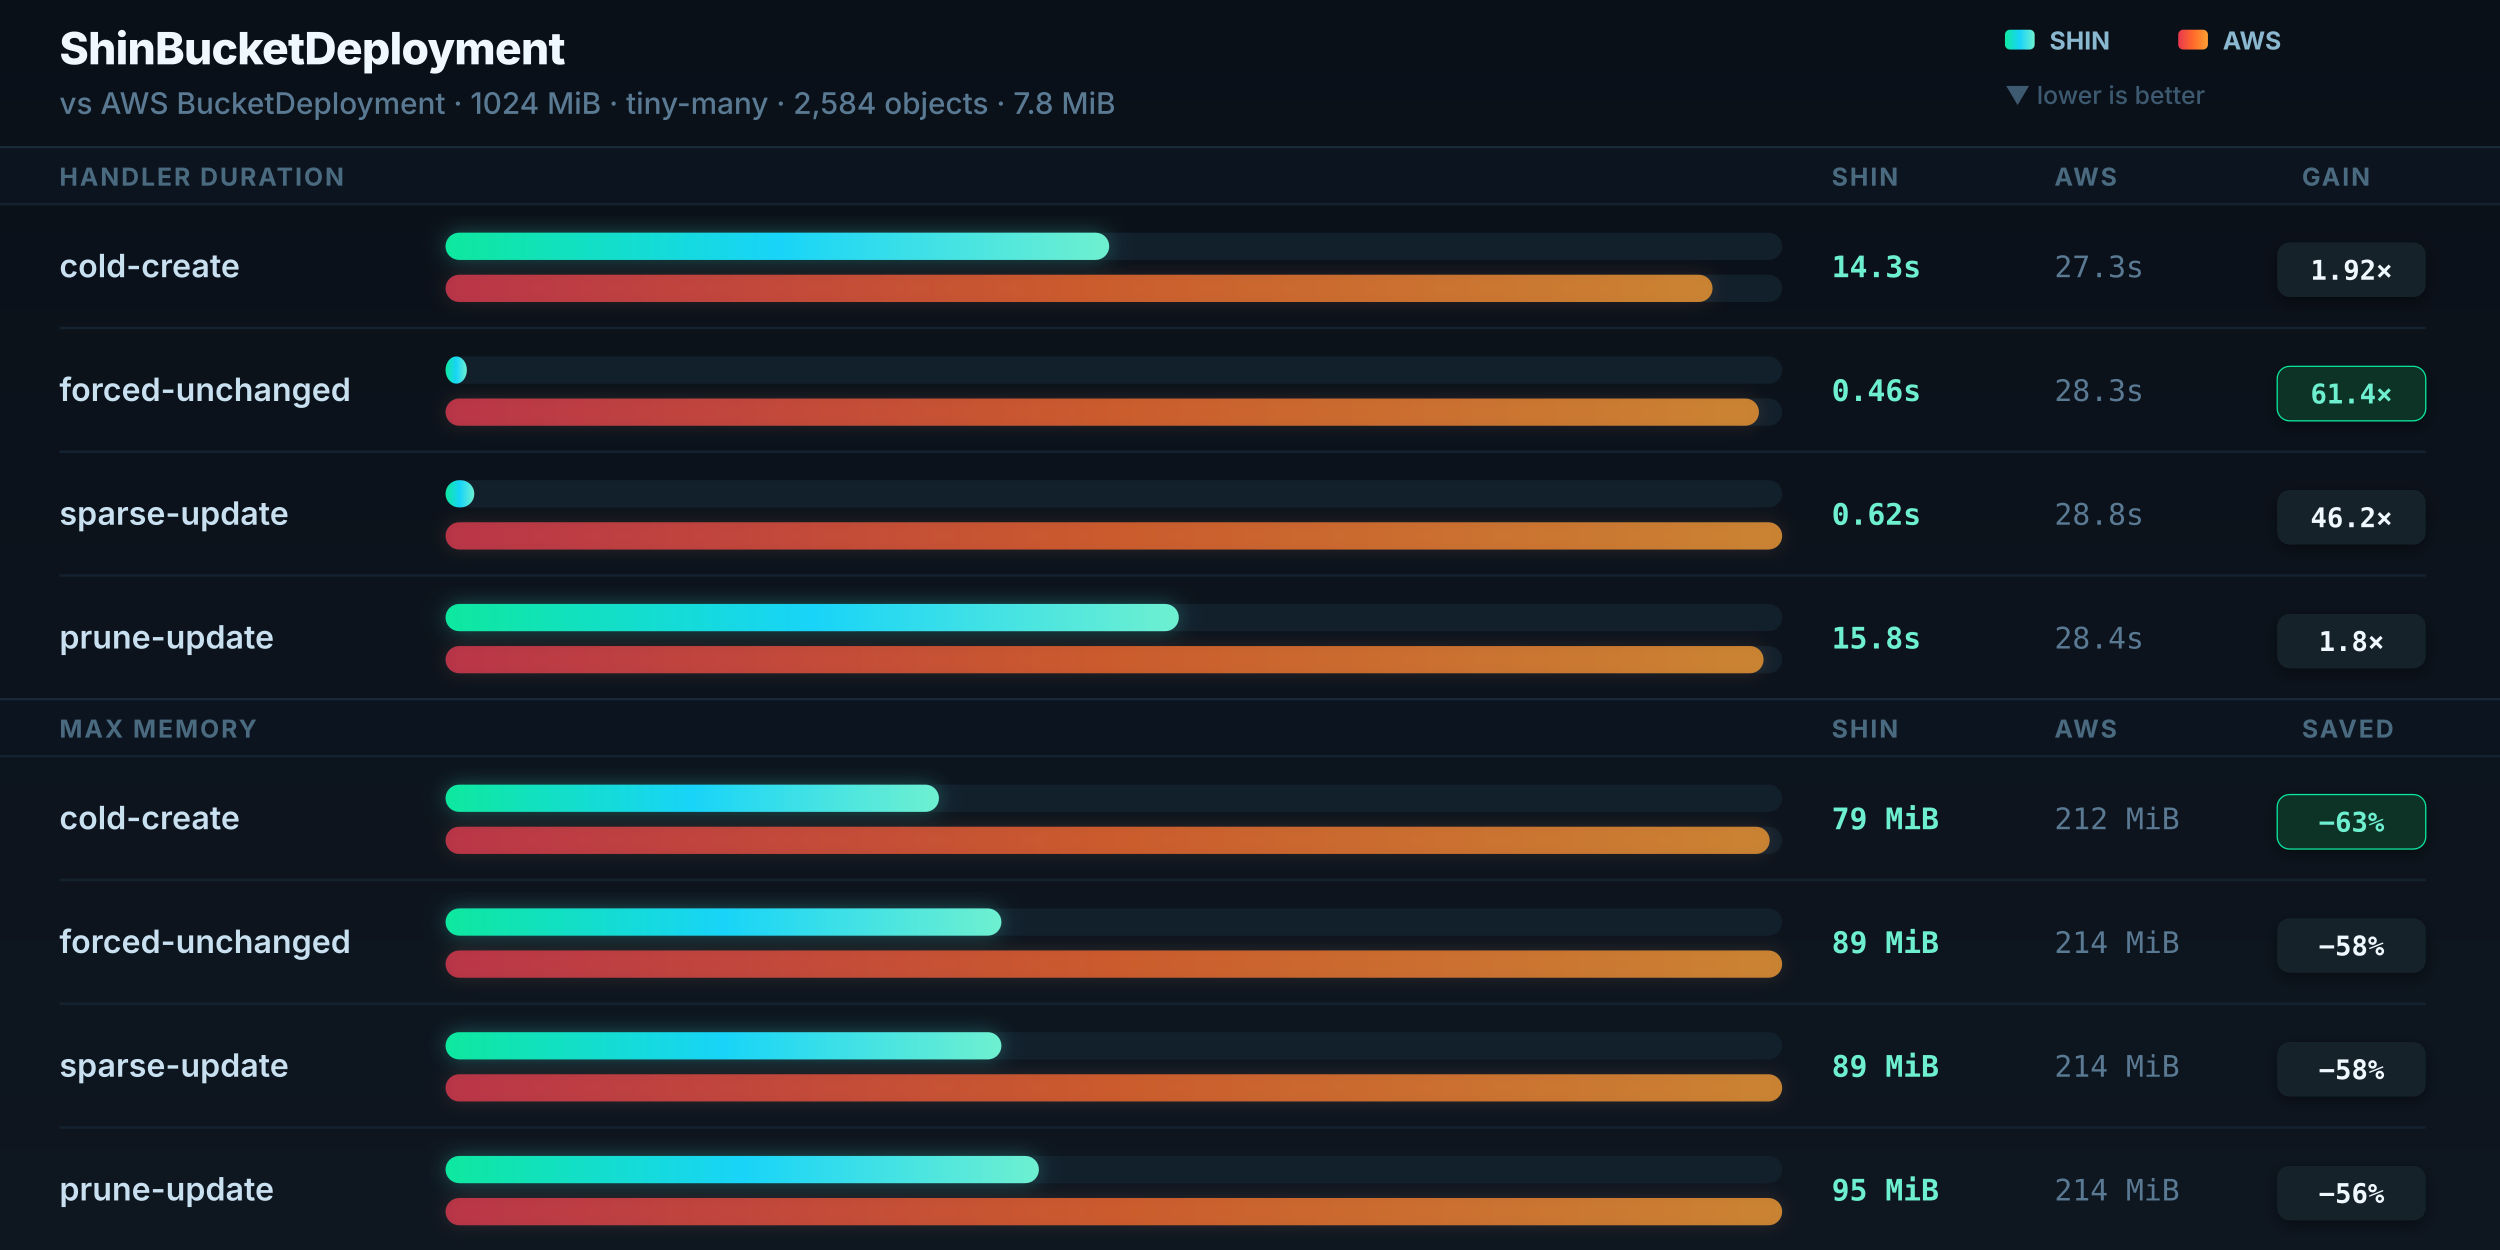
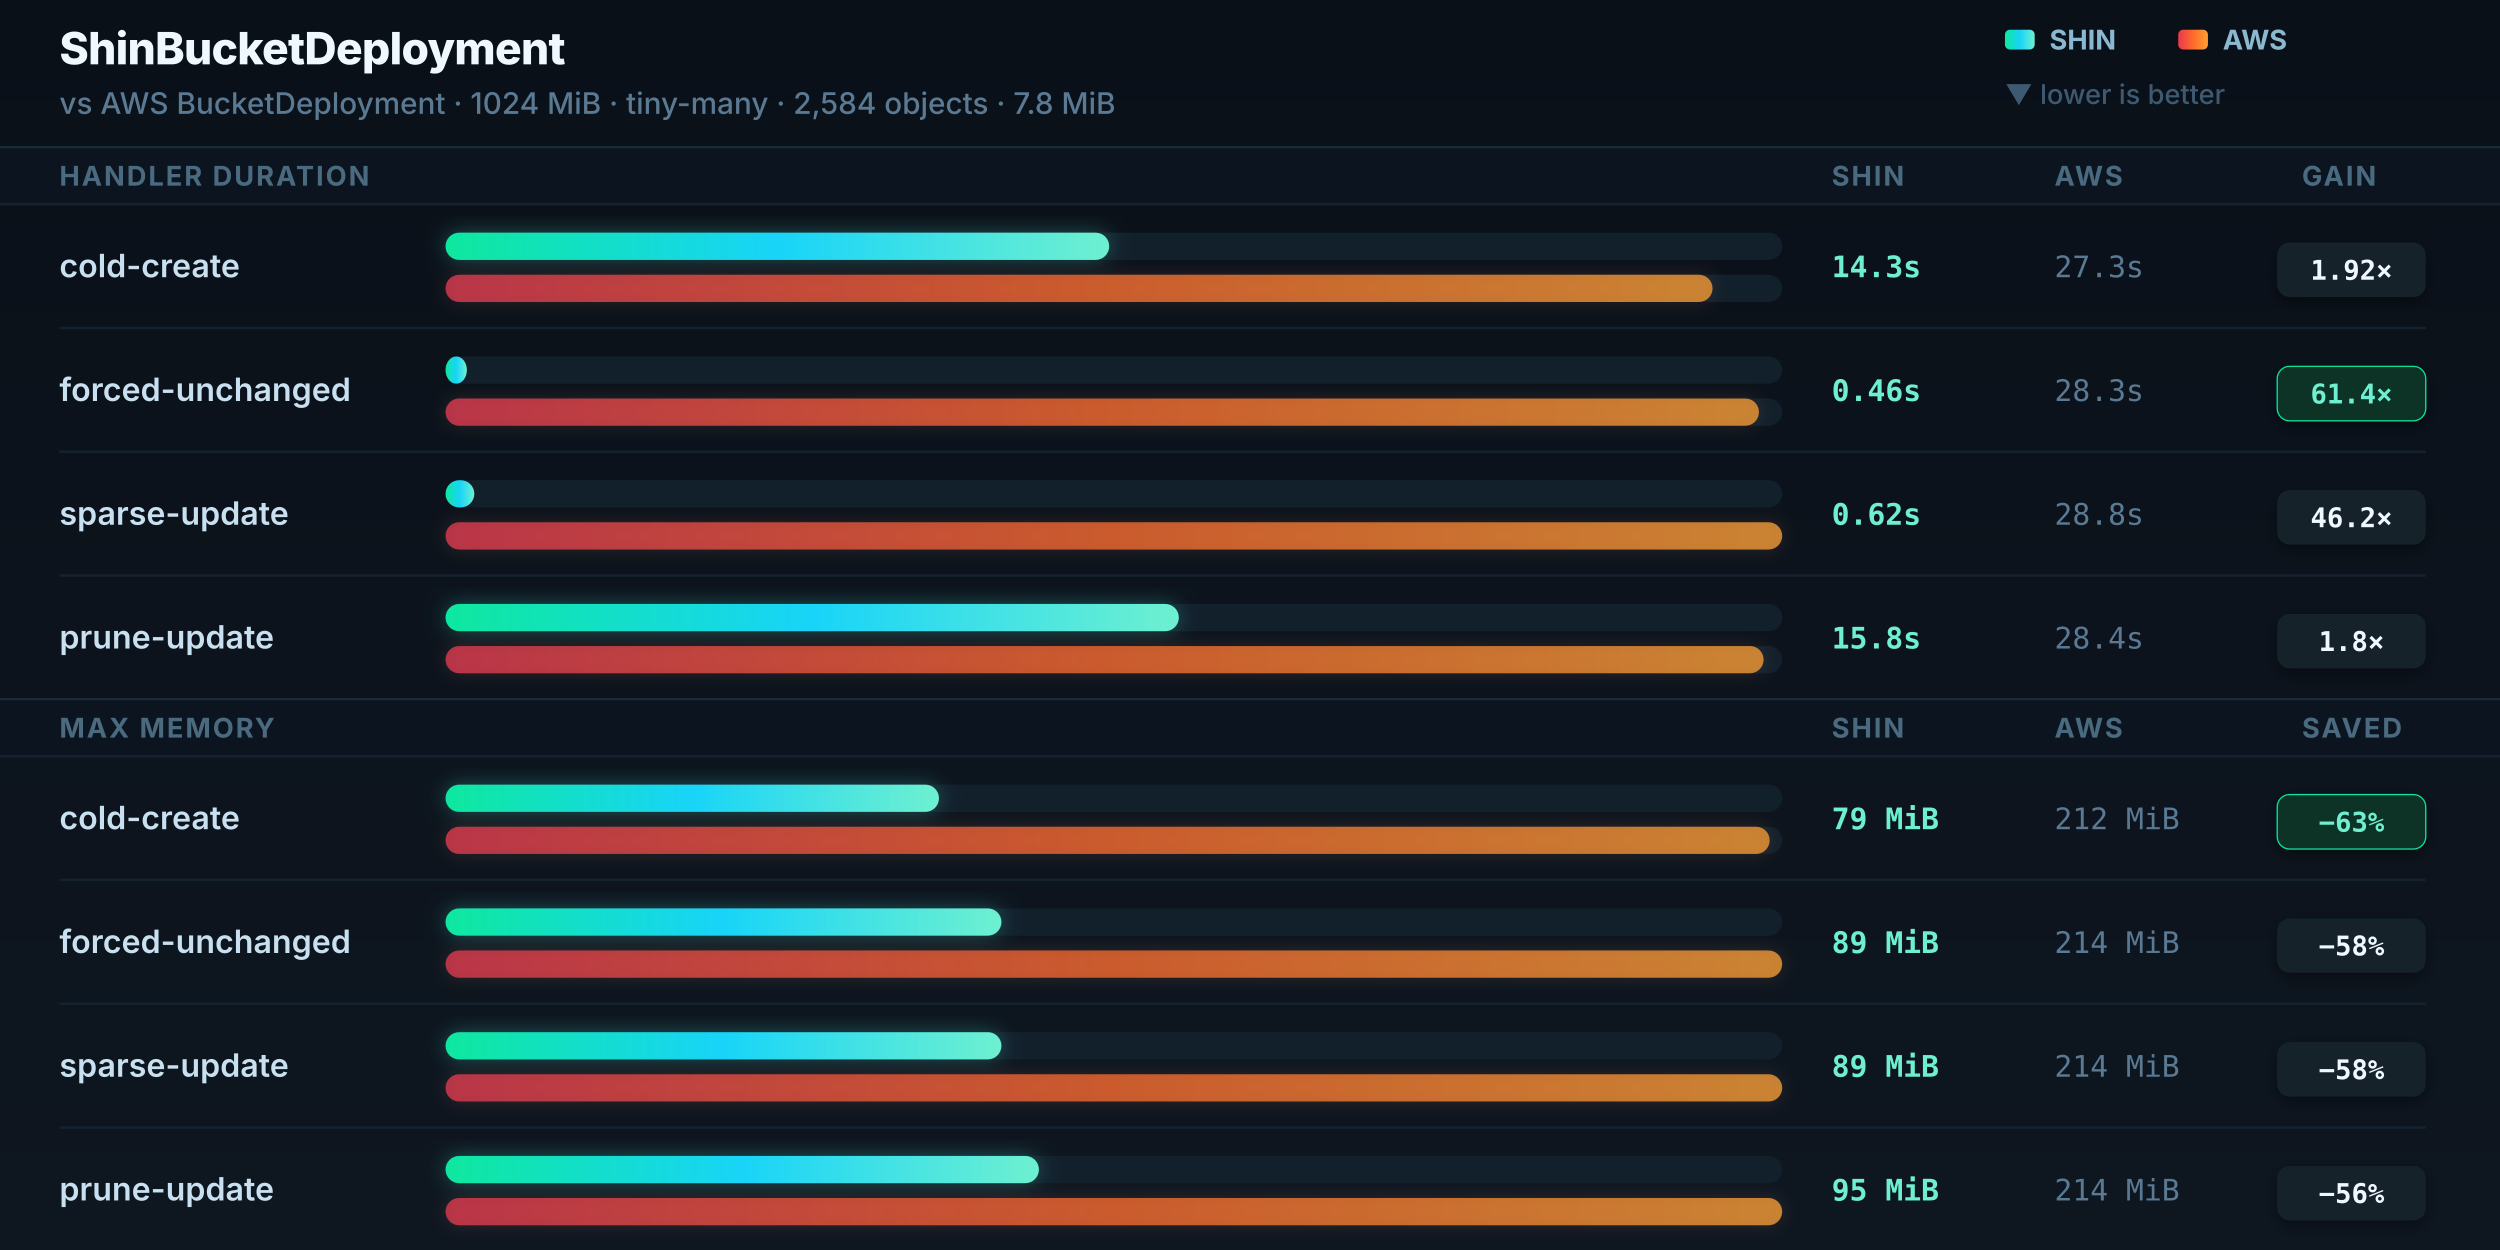
<svg xmlns="http://www.w3.org/2000/svg" width="1010" height="505" viewBox="0 0 1010 505" role="img" aria-labelledby="title desc">
  <defs>
    <linearGradient id="shin" x1="0" y1="0" x2="1" y2="0">
      <stop offset="0" stop-color="#0ee89e" />
      <stop offset="0.5" stop-color="#18d4f8" />
      <stop offset="1" stop-color="#6ef0d0" />
    </linearGradient>
    <linearGradient id="aws" x1="0" y1="0" x2="1" y2="0">
      <stop offset="0" stop-color="#e8384f" />
      <stop offset="0.5" stop-color="#ff6a2b" />
      <stop offset="1" stop-color="#ffa033" />
    </linearGradient>
    <linearGradient id="bgGrad" x1="0" y1="0" x2="0" y2="1">
      <stop offset="0" stop-color="#0a1018" />
      <stop offset="1" stop-color="#0e1620" />
    </linearGradient>
    <filter id="gS" x="-8%" y="-60%" width="116%" height="220%">
      <feGaussianBlur in="SourceGraphic" stdDeviation="4" />
      <feColorMatrix type="matrix" values="0 0 0 0 0.06 0 0 0 0 0.85 0 0 0 0 0.7 0 0 0 0.6 0" />
    </filter>
    <filter id="gA" x="-8%" y="-60%" width="116%" height="220%">
      <feGaussianBlur in="SourceGraphic" stdDeviation="3.5" />
      <feColorMatrix type="matrix" values="0 0 0 0 0.95 0 0 0 0 0.35 0 0 0 0 0.15 0 0 0 0.4 0" />
    </filter>
    <filter id="badgeShadow" x="-20%" y="-30%" width="140%" height="160%">
      <feDropShadow dx="0" dy="2" stdDeviation="3" flood-color="#000" flood-opacity="0.4" />
    </filter>
  </defs>
  <rect width="1010" height="505" fill="url(#bgGrad)" />
  <text x="24" y="26" font-family="Inter, -apple-system, sans-serif" font-size="18" font-weight="800" fill="#f0f8ff" letter-spacing="-0.3">ShinBucketDeployment</text>
  <text x="24" y="46" font-family="Inter, -apple-system, sans-serif" font-size="12" font-weight="500" fill="#5a7a94">vs AWS BucketDeployment · 1024 MiB · tiny-many · 2,584 objects · 7.8 MiB</text>
  <rect x="810" y="12" width="12" height="8" rx="2" fill="url(#shin)" />
-   <text x="828" y="20" font-family="Inter, -apple-system, sans-serif" font-size="10" font-weight="700" fill="#8ab8d0">SHIN</text>
+   <text x="828" y="20" font-family="Inter, -apple-system, sans-serif" font-size="11" font-weight="700" fill="#8ab8d0">SHIN</text>
  <rect x="880" y="12" width="12" height="8" rx="2" fill="url(#aws)" />
-   <text x="898" y="20" font-family="Inter, -apple-system, sans-serif" font-size="10" font-weight="700" fill="#8ab8d0">AWS</text>
-   <text x="810" y="42" font-family="Inter, -apple-system, sans-serif" font-size="10" font-weight="500" fill="#3d5a70">▼ lower is better</text>
+   <text x="898" y="20" font-family="Inter, -apple-system, sans-serif" font-size="11" font-weight="700" fill="#8ab8d0">AWS</text>
+   <text x="810" y="42" font-family="Inter, -apple-system, sans-serif" font-size="11" font-weight="500" fill="#3d5a70">▼ lower is better</text>
  <rect x="0" y="59" width="1010" height="1" fill="#1a2a38" />
  <rect y="60" width="1010" height="22" fill="#0c1420" />
-   <text x="24" y="75" font-family="Inter, -apple-system, sans-serif" font-size="10" font-weight="700" fill="#4a6a80" letter-spacing="0.8">HANDLER DURATION</text>
-   <text x="740" y="75" font-family="Inter, -apple-system, sans-serif" font-size="10" font-weight="700" fill="#4a6a80" letter-spacing="0.8">SHIN</text>
-   <text x="830" y="75" font-family="Inter, -apple-system, sans-serif" font-size="10" font-weight="700" fill="#4a6a80" letter-spacing="0.8">AWS</text>
-   <text x="930" y="75" font-family="Inter, -apple-system, sans-serif" font-size="10" font-weight="700" fill="#4a6a80" letter-spacing="0.8">GAIN</text>
+   <text x="24" y="75" font-family="Inter, -apple-system, sans-serif" font-size="11" font-weight="700" fill="#4a6a80" letter-spacing="0.8">HANDLER DURATION</text>
+   <text x="740" y="75" font-family="Inter, -apple-system, sans-serif" font-size="11" font-weight="700" fill="#4a6a80" letter-spacing="0.8">SHIN</text>
+   <text x="830" y="75" font-family="Inter, -apple-system, sans-serif" font-size="11" font-weight="700" fill="#4a6a80" letter-spacing="0.8">AWS</text>
+   <text x="930" y="75" font-family="Inter, -apple-system, sans-serif" font-size="11" font-weight="700" fill="#4a6a80" letter-spacing="0.8">GAIN</text>
  <rect x="0" y="82" width="1010" height="1" fill="#142230" />
  <text x="24" y="112" font-family="Inter, -apple-system, sans-serif" font-size="13" font-weight="600" fill="#c8e0f0">cold-create</text>
  <rect x="180" y="94" width="540" height="11" rx="5.5" fill="#12202c" />
  <rect x="180" y="94" width="268.125" height="11" rx="5.5" fill="url(#shin)" filter="url(#gS)" opacity="0.5" />
  <rect x="180" y="94" width="268.125" height="11" rx="5.5" fill="url(#shin)" />
  <rect x="180" y="111" width="540" height="11" rx="5.5" fill="#12202c" />
  <rect x="180" y="111" width="511.875" height="11" rx="5.5" fill="url(#aws)" filter="url(#gA)" opacity="0.35" />
  <rect x="180" y="111" width="511.875" height="11" rx="5.5" fill="url(#aws)" opacity="0.75" />
  <text x="740" y="112" font-family="JetBrains Mono, monospace" font-size="12" font-weight="700" fill="#6ef0d0">14.3s</text>
  <text x="830" y="112" font-family="JetBrains Mono, monospace" font-size="12" font-weight="400" fill="#5a7a94">27.3s</text>
  <rect x="920" y="98" width="60" height="22" rx="5" fill="#12202c" filter="url(#badgeShadow)" />
  <text x="950" y="113" text-anchor="middle" font-family="JetBrains Mono, monospace" font-size="11" font-weight="800" fill="#f0f8ff">1.92×</text>
  <rect x="24" y="132" width="956" height="1" fill="#142230" />
  <text x="24" y="162" font-family="Inter, -apple-system, sans-serif" font-size="13" font-weight="600" fill="#c8e0f0">forced-unchanged</text>
  <rect x="180" y="144" width="540" height="11" rx="5.5" fill="#12202c" />
  <rect x="180" y="144" width="8.625" height="11" rx="5.5" fill="url(#shin)" />
  <rect x="180" y="161" width="540" height="11" rx="5.5" fill="#12202c" />
  <rect x="180" y="161" width="530.625" height="11" rx="5.5" fill="url(#aws)" filter="url(#gA)" opacity="0.35" />
  <rect x="180" y="161" width="530.625" height="11" rx="5.5" fill="url(#aws)" opacity="0.75" />
  <text x="740" y="162" font-family="JetBrains Mono, monospace" font-size="12" font-weight="700" fill="#6ef0d0">0.46s</text>
  <text x="830" y="162" font-family="JetBrains Mono, monospace" font-size="12" font-weight="400" fill="#5a7a94">28.3s</text>
  <rect x="920" y="148" width="60" height="22" rx="5" fill="#0a3028" stroke="#0ee89e" stroke-width="0.5" filter="url(#badgeShadow)" />
  <text x="950" y="163" text-anchor="middle" font-family="JetBrains Mono, monospace" font-size="11" font-weight="800" fill="#6ef0d0">61.4×</text>
  <rect x="24" y="182" width="956" height="1" fill="#142230" />
  <text x="24" y="212" font-family="Inter, -apple-system, sans-serif" font-size="13" font-weight="600" fill="#c8e0f0">sparse-update</text>
  <rect x="180" y="194" width="540" height="11" rx="5.5" fill="#12202c" />
  <rect x="180" y="194" width="11.625" height="11" rx="5.5" fill="url(#shin)" />
  <rect x="180" y="211" width="540" height="11" rx="5.5" fill="#12202c" />
  <rect x="180" y="211" width="540" height="11" rx="5.5" fill="url(#aws)" filter="url(#gA)" opacity="0.35" />
  <rect x="180" y="211" width="540" height="11" rx="5.5" fill="url(#aws)" opacity="0.75" />
  <text x="740" y="212" font-family="JetBrains Mono, monospace" font-size="12" font-weight="700" fill="#6ef0d0">0.62s</text>
  <text x="830" y="212" font-family="JetBrains Mono, monospace" font-size="12" font-weight="400" fill="#5a7a94">28.8s</text>
  <rect x="920" y="198" width="60" height="22" rx="5" fill="#12202c" filter="url(#badgeShadow)" />
  <text x="950" y="213" text-anchor="middle" font-family="JetBrains Mono, monospace" font-size="11" font-weight="800" fill="#f0f8ff">46.2×</text>
  <rect x="24" y="232" width="956" height="1" fill="#142230" />
  <text x="24" y="262" font-family="Inter, -apple-system, sans-serif" font-size="13" font-weight="600" fill="#c8e0f0">prune-update</text>
  <rect x="180" y="244" width="540" height="11" rx="5.5" fill="#12202c" />
  <rect x="180" y="244" width="296.25" height="11" rx="5.5" fill="url(#shin)" filter="url(#gS)" opacity="0.5" />
  <rect x="180" y="244" width="296.25" height="11" rx="5.5" fill="url(#shin)" />
  <rect x="180" y="261" width="540" height="11" rx="5.5" fill="#12202c" />
  <rect x="180" y="261" width="532.5" height="11" rx="5.5" fill="url(#aws)" filter="url(#gA)" opacity="0.35" />
  <rect x="180" y="261" width="532.5" height="11" rx="5.5" fill="url(#aws)" opacity="0.75" />
  <text x="740" y="262" font-family="JetBrains Mono, monospace" font-size="12" font-weight="700" fill="#6ef0d0">15.8s</text>
  <text x="830" y="262" font-family="JetBrains Mono, monospace" font-size="12" font-weight="400" fill="#5a7a94">28.4s</text>
  <rect x="920" y="248" width="60" height="22" rx="5" fill="#12202c" filter="url(#badgeShadow)" />
  <text x="950" y="263" text-anchor="middle" font-family="JetBrains Mono, monospace" font-size="11" font-weight="800" fill="#f0f8ff">1.8×</text>
  <rect x="0" y="282" width="1010" height="1" fill="#1a2a38" />
  <rect y="283" width="1010" height="22" fill="#0c1420" />
-   <text x="24" y="298" font-family="Inter, -apple-system, sans-serif" font-size="10" font-weight="700" fill="#4a6a80" letter-spacing="0.8">MAX MEMORY</text>
-   <text x="740" y="298" font-family="Inter, -apple-system, sans-serif" font-size="10" font-weight="700" fill="#4a6a80" letter-spacing="0.8">SHIN</text>
-   <text x="830" y="298" font-family="Inter, -apple-system, sans-serif" font-size="10" font-weight="700" fill="#4a6a80" letter-spacing="0.8">AWS</text>
-   <text x="930" y="298" font-family="Inter, -apple-system, sans-serif" font-size="10" font-weight="700" fill="#4a6a80" letter-spacing="0.8">SAVED</text>
+   <text x="24" y="298" font-family="Inter, -apple-system, sans-serif" font-size="11" font-weight="700" fill="#4a6a80" letter-spacing="0.8">MAX MEMORY</text>
+   <text x="740" y="298" font-family="Inter, -apple-system, sans-serif" font-size="11" font-weight="700" fill="#4a6a80" letter-spacing="0.8">SHIN</text>
+   <text x="830" y="298" font-family="Inter, -apple-system, sans-serif" font-size="11" font-weight="700" fill="#4a6a80" letter-spacing="0.8">AWS</text>
+   <text x="930" y="298" font-family="Inter, -apple-system, sans-serif" font-size="11" font-weight="700" fill="#4a6a80" letter-spacing="0.8">SAVED</text>
  <rect x="0" y="305" width="1010" height="1" fill="#142230" />
  <text x="24" y="335" font-family="Inter, -apple-system, sans-serif" font-size="13" font-weight="600" fill="#c8e0f0">cold-create</text>
  <rect x="180" y="317" width="540" height="11" rx="5.5" fill="#12202c" />
  <rect x="180" y="317" width="199.346" height="11" rx="5.5" fill="url(#shin)" filter="url(#gS)" opacity="0.5" />
  <rect x="180" y="317" width="199.346" height="11" rx="5.5" fill="url(#shin)" />
  <rect x="180" y="334" width="540" height="11" rx="5.5" fill="#12202c" />
  <rect x="180" y="334" width="534.953" height="11" rx="5.5" fill="url(#aws)" filter="url(#gA)" opacity="0.35" />
  <rect x="180" y="334" width="534.953" height="11" rx="5.5" fill="url(#aws)" opacity="0.75" />
  <text x="740" y="335" font-family="JetBrains Mono, monospace" font-size="12" font-weight="700" fill="#6ef0d0">79 MiB</text>
  <text x="830" y="335" font-family="JetBrains Mono, monospace" font-size="12" font-weight="400" fill="#5a7a94">212 MiB</text>
  <rect x="920" y="321" width="60" height="22" rx="5" fill="#0a3028" stroke="#0ee89e" stroke-width="0.5" filter="url(#badgeShadow)" />
  <text x="950" y="336" text-anchor="middle" font-family="JetBrains Mono, monospace" font-size="11" font-weight="800" fill="#6ef0d0">−63%</text>
  <rect x="24" y="355" width="956" height="1" fill="#142230" />
  <text x="24" y="385" font-family="Inter, -apple-system, sans-serif" font-size="13" font-weight="600" fill="#c8e0f0">forced-unchanged</text>
  <rect x="180" y="367" width="540" height="11" rx="5.5" fill="#12202c" />
  <rect x="180" y="367" width="224.579" height="11" rx="5.5" fill="url(#shin)" filter="url(#gS)" opacity="0.5" />
  <rect x="180" y="367" width="224.579" height="11" rx="5.5" fill="url(#shin)" />
  <rect x="180" y="384" width="540" height="11" rx="5.5" fill="#12202c" />
  <rect x="180" y="384" width="540" height="11" rx="5.5" fill="url(#aws)" filter="url(#gA)" opacity="0.35" />
  <rect x="180" y="384" width="540" height="11" rx="5.5" fill="url(#aws)" opacity="0.75" />
  <text x="740" y="385" font-family="JetBrains Mono, monospace" font-size="12" font-weight="700" fill="#6ef0d0">89 MiB</text>
  <text x="830" y="385" font-family="JetBrains Mono, monospace" font-size="12" font-weight="400" fill="#5a7a94">214 MiB</text>
  <rect x="920" y="371" width="60" height="22" rx="5" fill="#12202c" filter="url(#badgeShadow)" />
  <text x="950" y="386" text-anchor="middle" font-family="JetBrains Mono, monospace" font-size="11" font-weight="800" fill="#f0f8ff">−58%</text>
  <rect x="24" y="405" width="956" height="1" fill="#142230" />
  <text x="24" y="435" font-family="Inter, -apple-system, sans-serif" font-size="13" font-weight="600" fill="#c8e0f0">sparse-update</text>
  <rect x="180" y="417" width="540" height="11" rx="5.5" fill="#12202c" />
  <rect x="180" y="417" width="224.579" height="11" rx="5.5" fill="url(#shin)" filter="url(#gS)" opacity="0.5" />
  <rect x="180" y="417" width="224.579" height="11" rx="5.5" fill="url(#shin)" />
  <rect x="180" y="434" width="540" height="11" rx="5.5" fill="#12202c" />
  <rect x="180" y="434" width="540" height="11" rx="5.5" fill="url(#aws)" filter="url(#gA)" opacity="0.35" />
  <rect x="180" y="434" width="540" height="11" rx="5.5" fill="url(#aws)" opacity="0.75" />
  <text x="740" y="435" font-family="JetBrains Mono, monospace" font-size="12" font-weight="700" fill="#6ef0d0">89 MiB</text>
  <text x="830" y="435" font-family="JetBrains Mono, monospace" font-size="12" font-weight="400" fill="#5a7a94">214 MiB</text>
  <rect x="920" y="421" width="60" height="22" rx="5" fill="#12202c" filter="url(#badgeShadow)" />
  <text x="950" y="436" text-anchor="middle" font-family="JetBrains Mono, monospace" font-size="11" font-weight="800" fill="#f0f8ff">−58%</text>
  <rect x="24" y="455" width="956" height="1" fill="#142230" />
  <text x="24" y="485" font-family="Inter, -apple-system, sans-serif" font-size="13" font-weight="600" fill="#c8e0f0">prune-update</text>
  <rect x="180" y="467" width="540" height="11" rx="5.5" fill="#12202c" />
  <rect x="180" y="467" width="239.72" height="11" rx="5.5" fill="url(#shin)" filter="url(#gS)" opacity="0.5" />
  <rect x="180" y="467" width="239.72" height="11" rx="5.5" fill="url(#shin)" />
  <rect x="180" y="484" width="540" height="11" rx="5.5" fill="#12202c" />
  <rect x="180" y="484" width="540" height="11" rx="5.5" fill="url(#aws)" filter="url(#gA)" opacity="0.35" />
  <rect x="180" y="484" width="540" height="11" rx="5.5" fill="url(#aws)" opacity="0.75" />
  <text x="740" y="485" font-family="JetBrains Mono, monospace" font-size="12" font-weight="700" fill="#6ef0d0">95 MiB</text>
  <text x="830" y="485" font-family="JetBrains Mono, monospace" font-size="12" font-weight="400" fill="#5a7a94">214 MiB</text>
  <rect x="920" y="471" width="60" height="22" rx="5" fill="#12202c" filter="url(#badgeShadow)" />
  <text x="950" y="486" text-anchor="middle" font-family="JetBrains Mono, monospace" font-size="11" font-weight="800" fill="#f0f8ff">−56%</text>
</svg>
